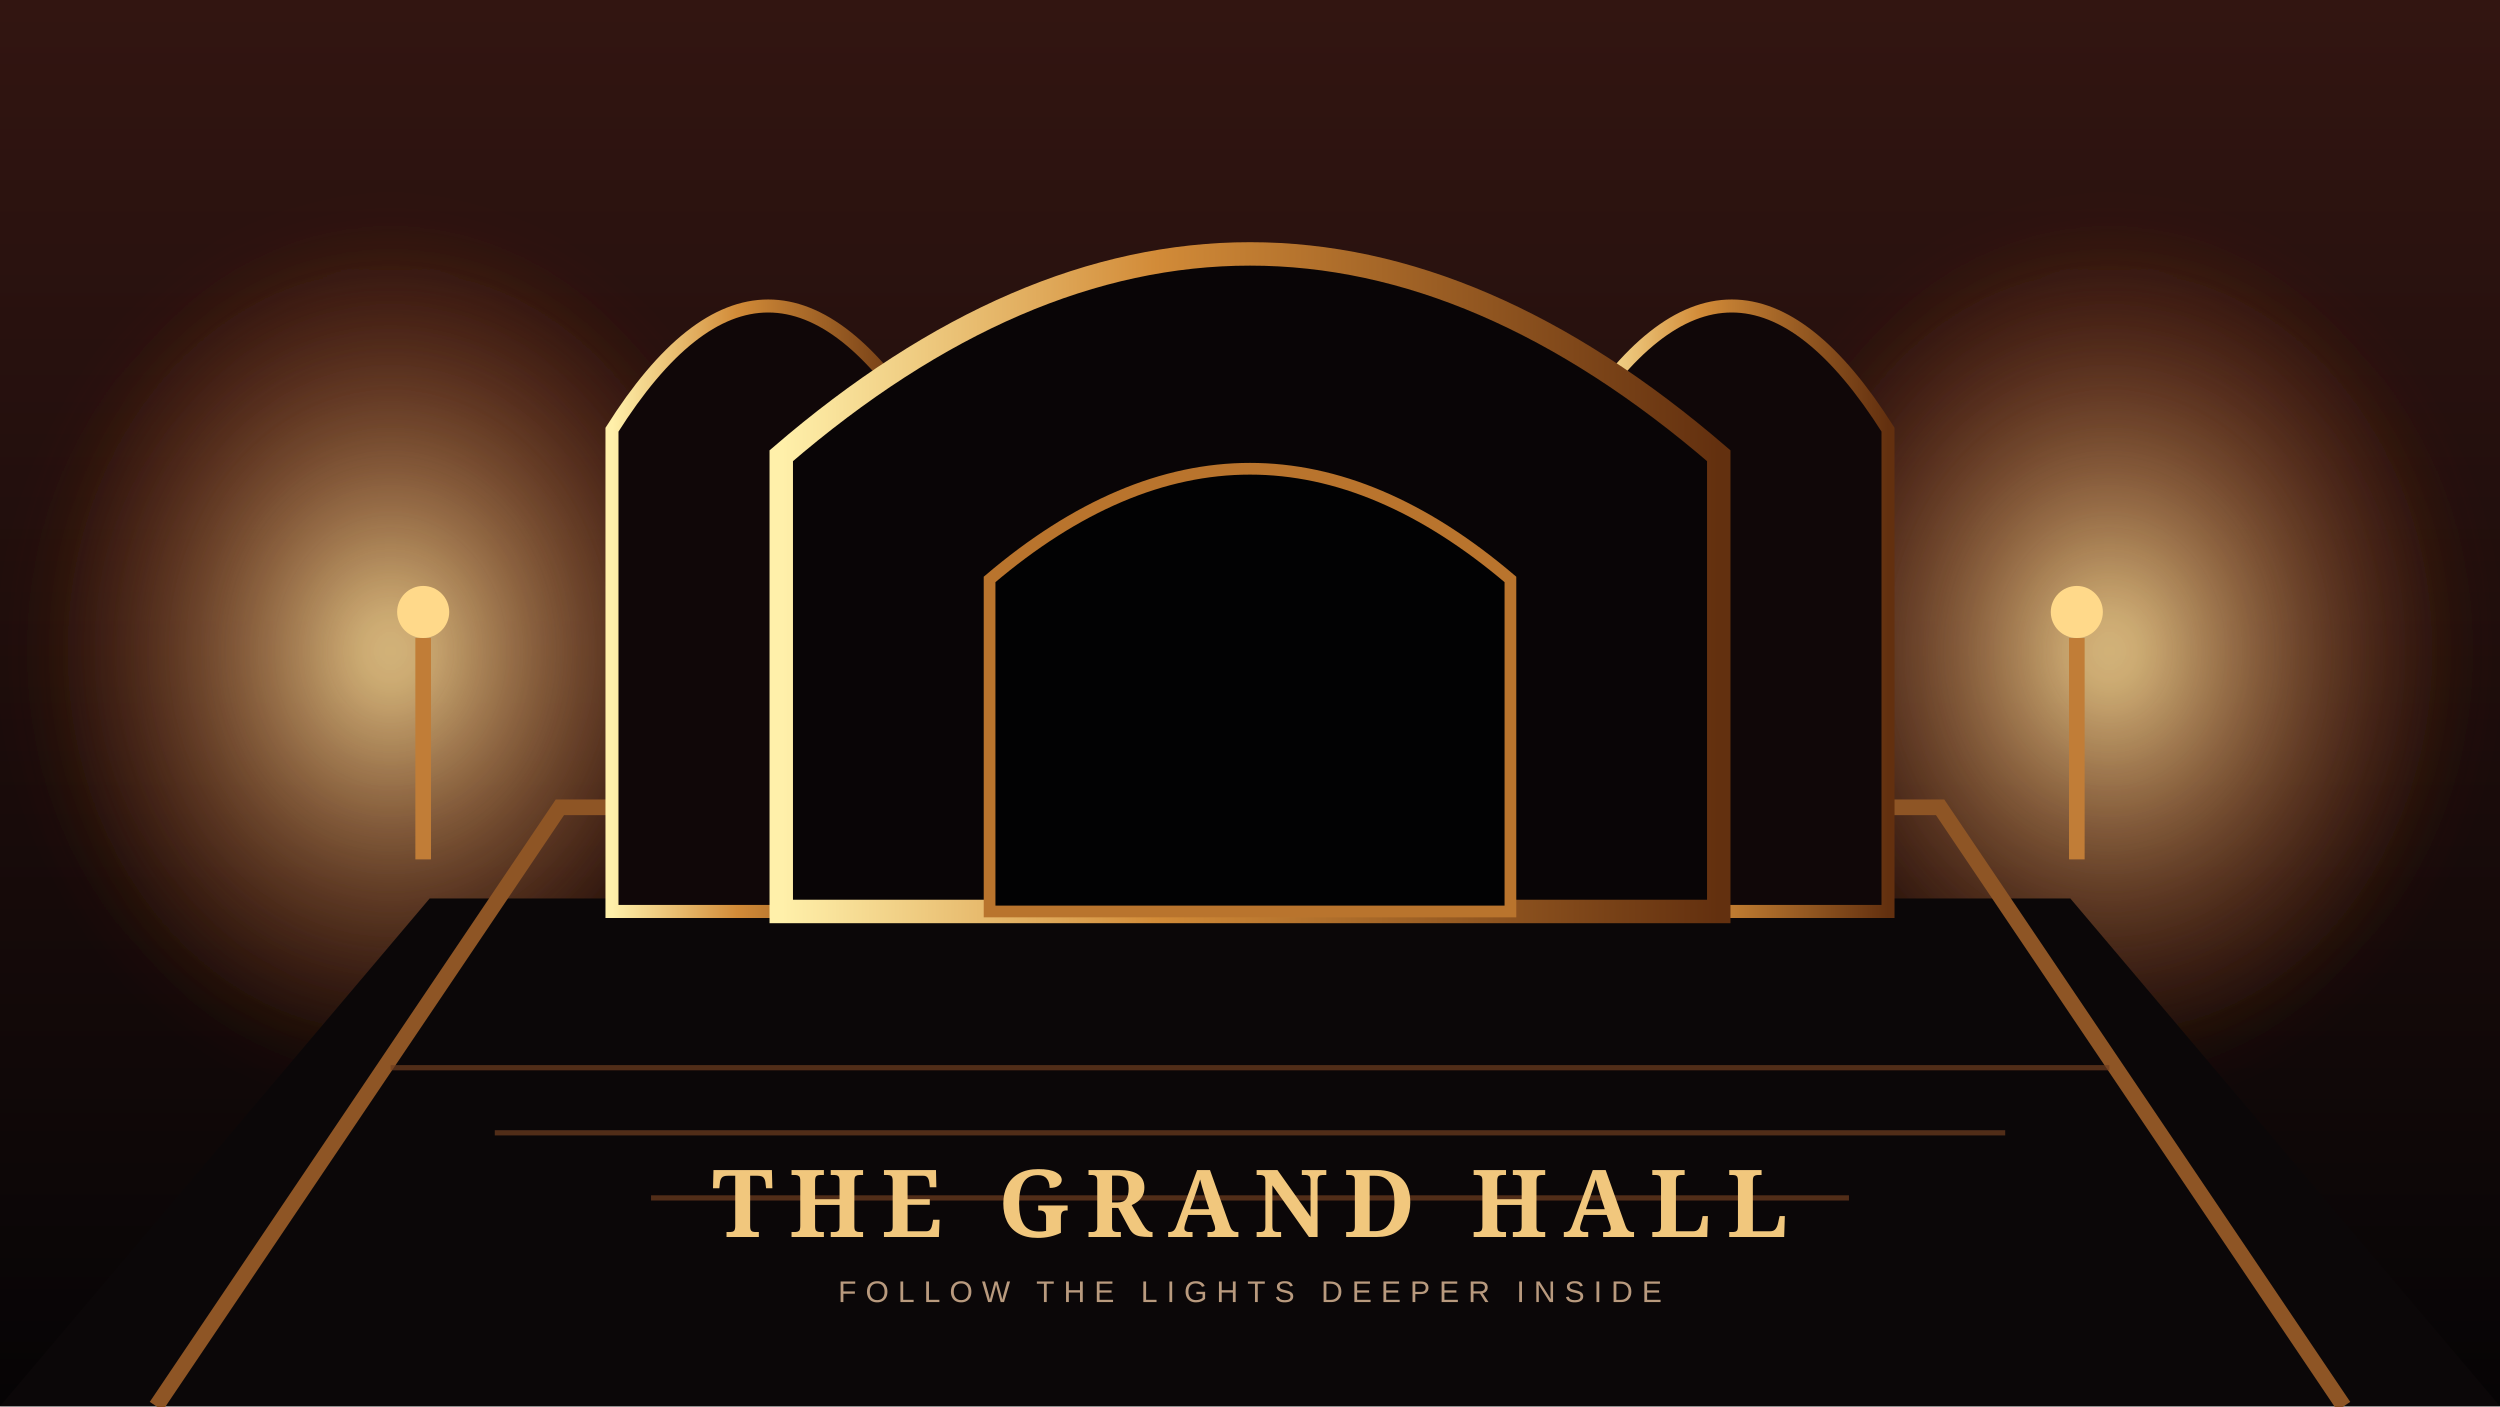
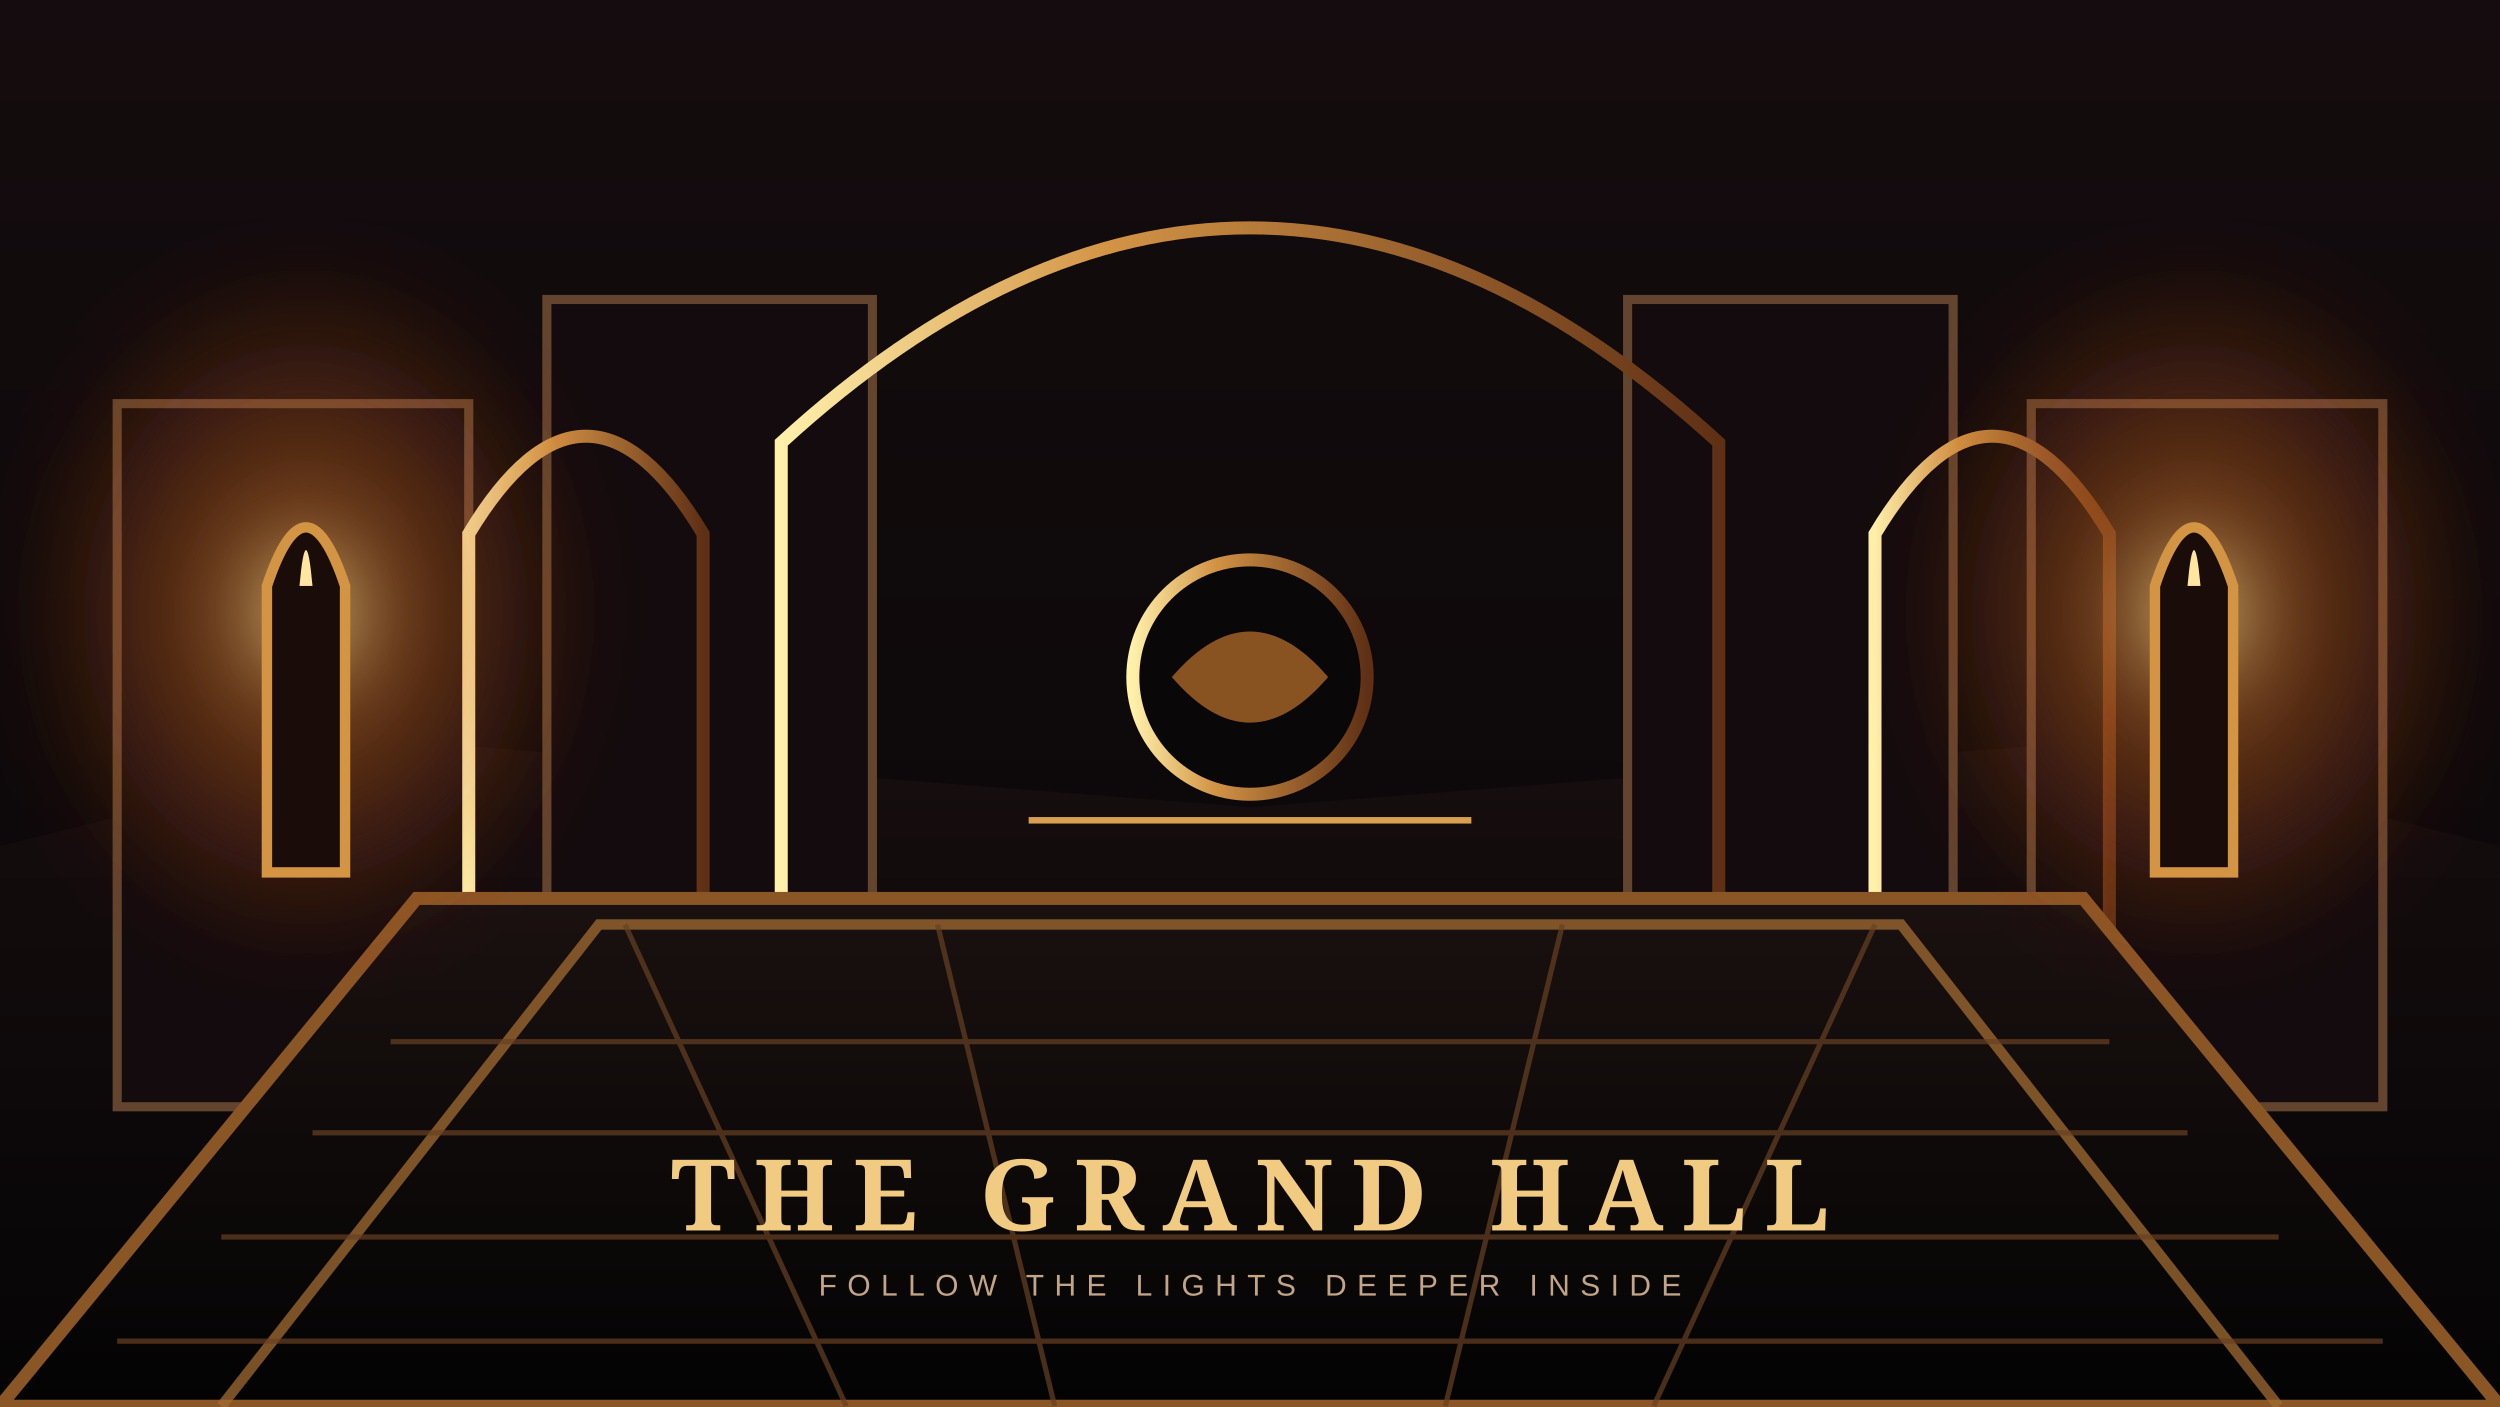
<svg xmlns="http://www.w3.org/2000/svg" viewBox="0 0 1920 1080">
  <defs>
-     <linearGradient id="w" x2="0" y2="1">
-       <stop stop-color="#321511" />
-       <stop offset="1" stop-color="#060405" />
+     <linearGradient id="wall" x2="0" y2="1">
+       <stop stop-color="#291819" />
+       <stop offset="1" stop-color="#050405" />
    </linearGradient>
-     <linearGradient id="g">
+     <linearGradient id="gold">
      <stop stop-color="#fff0aa" />
-       <stop offset=".4" stop-color="#d28b38" />
-       <stop offset="1" stop-color="#63300f" />
+       <stop offset=".35" stop-color="#d29345" />
+       <stop offset="1" stop-color="#603015" />
    </linearGradient>
-     <radialGradient id="l">
-       <stop stop-color="#ffe29a" stop-opacity=".9" />
-       <stop offset="1" stop-color="#b44316" stop-opacity="0" />
+     <radialGradient id="lamp">
+       <stop stop-color="#fff0a0" stop-opacity=".9" />
+       <stop offset=".25" stop-color="#d87928" stop-opacity=".48" />
+       <stop offset="1" stop-color="#b53513" stop-opacity="0" />
    </radialGradient>
-     <filter id="b">
-       <feGaussianBlur stdDeviation="22" />
+     <linearGradient id="floor" x2="0" y2="1">
+       <stop stop-color="#1a1110" />
+       <stop offset="1" stop-color="#030303" />
+     </linearGradient>
+     <filter id="blur">
+       <feGaussianBlur stdDeviation="26" />
    </filter>
  </defs>
-   <rect width="1920" height="1080" fill="url(#w)" />
-   <ellipse cx="300" cy="500" rx="280" ry="330" fill="url(#l)" filter="url(#b)" />
-   <ellipse cx="1620" cy="500" rx="280" ry="330" fill="url(#l)" filter="url(#b)" />
-   <path d="M0 1080 330 690h1260l330 390Z" fill="#0b0708" />
-   <path d="M120 1080 430 620h1060l310 460" fill="none" stroke="#8e5525" stroke-width="12" />
-   <g fill="#100708" stroke="url(#g)" stroke-width="10">
-     <path d="M470 700V330q120-190 240 0v370Z" />
-     <path d="M1210 700V330q120-190 240 0v370Z" />
+   <rect width="1920" height="1080" fill="url(#wall)" />
+   <path d="M0 0h1920v650L1600 570 960 620 320 570 0 650Z" fill="#090607" opacity=".65" />
+   <g fill="#130b0d" stroke="#63442f" stroke-width="7">
+     <path d="M90 850V310h270v540Z" />
+     <path d="M420 850V230h250v620Z" />
+     <path d="M1250 850V230h250v620Z" />
+     <path d="M1560 850V310h270v540Z" />
  </g>
-   <path d="M600 700V350q360-310 720 0v350Z" fill="#090506" stroke="url(#g)" stroke-width="18" />
-   <path d="M760 700V445q200-170 400 0v255Z" fill="#020203" stroke="#b9742d" stroke-width="9" />
-   <g fill="#ffd98a">
-     <circle cx="325" cy="470" r="20" />
-     <circle cx="1595" cy="470" r="20" />
+   <g fill="none" stroke="url(#gold)" stroke-width="10">
+     <path d="M360 850V410q90-150 180 0v440" />
+     <path d="M600 850V340q360-330 720 0v510" />
+     <path d="M1440 850V410q90-150 180 0v440" />
  </g>
-   <g stroke="#c17d37" stroke-width="12">
-     <path d="M325 490v170M1595 490v170" />
+   <path d="M0 1080 320 690h1280l320 390Z" fill="url(#floor)" stroke="#8b5626" stroke-width="10" />
+   <path d="M170 1080 460 710h1000l290 370" fill="none" stroke="#a16b32" stroke-width="8" opacity=".75" />
+   <g stroke="#674022" stroke-width="4" opacity=".7">
+     <path d="M300 800h1320M240 870h1440M170 950h1580M90 1030h1740" />
+     <path d="M480 710 650 1080M720 710 810 1080M1200 710 1110 1080M1440 710 1270 1080" />
  </g>
-   <g fill="none" stroke="#6f3d20" stroke-width="4" opacity=".7">
-     <path d="M300 820h1320M380 870h1160M500 920h920" />
+   <g fill="url(#lamp)" filter="url(#blur)">
+     <ellipse cx="235" cy="470" rx="230" ry="280" />
+     <ellipse cx="1685" cy="470" rx="230" ry="280" />
  </g>
-   <text x="960" y="950" text-anchor="middle" fill="#f1c77d" font-family="Georgia,serif" font-size="72" font-weight="bold" letter-spacing="12">THE GRAND HALL</text>
-   <text x="960" y="1000" text-anchor="middle" fill="#b99a7e" font-family="Arial,sans-serif" font-size="23" letter-spacing="7">FOLLOW THE LIGHTS DEEPER INSIDE</text>
+   <g fill="#1a0d09" stroke="#d39443" stroke-width="8">
+     <path d="M205 450q30-90 60 0v220h-60Z" />
+     <path d="M1655 450q30-90 60 0v220h-60Z" />
+   </g>
+   <g fill="#ffe6a0">
+     <path d="M230 450q5-55 10 0" />
+     <path d="M1680 450q5-55 10 0" />
+   </g>
+   <path d="M790 630h340" stroke="#d7a050" stroke-width="5" />
+   <circle cx="960" cy="520" r="90" fill="#0a0708" stroke="url(#gold)" stroke-width="10" />
+   <path d="M900 520q60-70 120 0-60 70-120 0Z" fill="#b36b29" opacity=".75" />
+   <text x="960" y="945" text-anchor="middle" fill="#f1cb82" font-family="Georgia,serif" font-size="76" font-weight="bold" letter-spacing="14">THE GRAND HALL</text>
+   <text x="960" y="995" text-anchor="middle" fill="#c2a486" font-family="Arial,sans-serif" font-size="23" letter-spacing="8">FOLLOW THE LIGHTS DEEPER INSIDE</text>
</svg>
